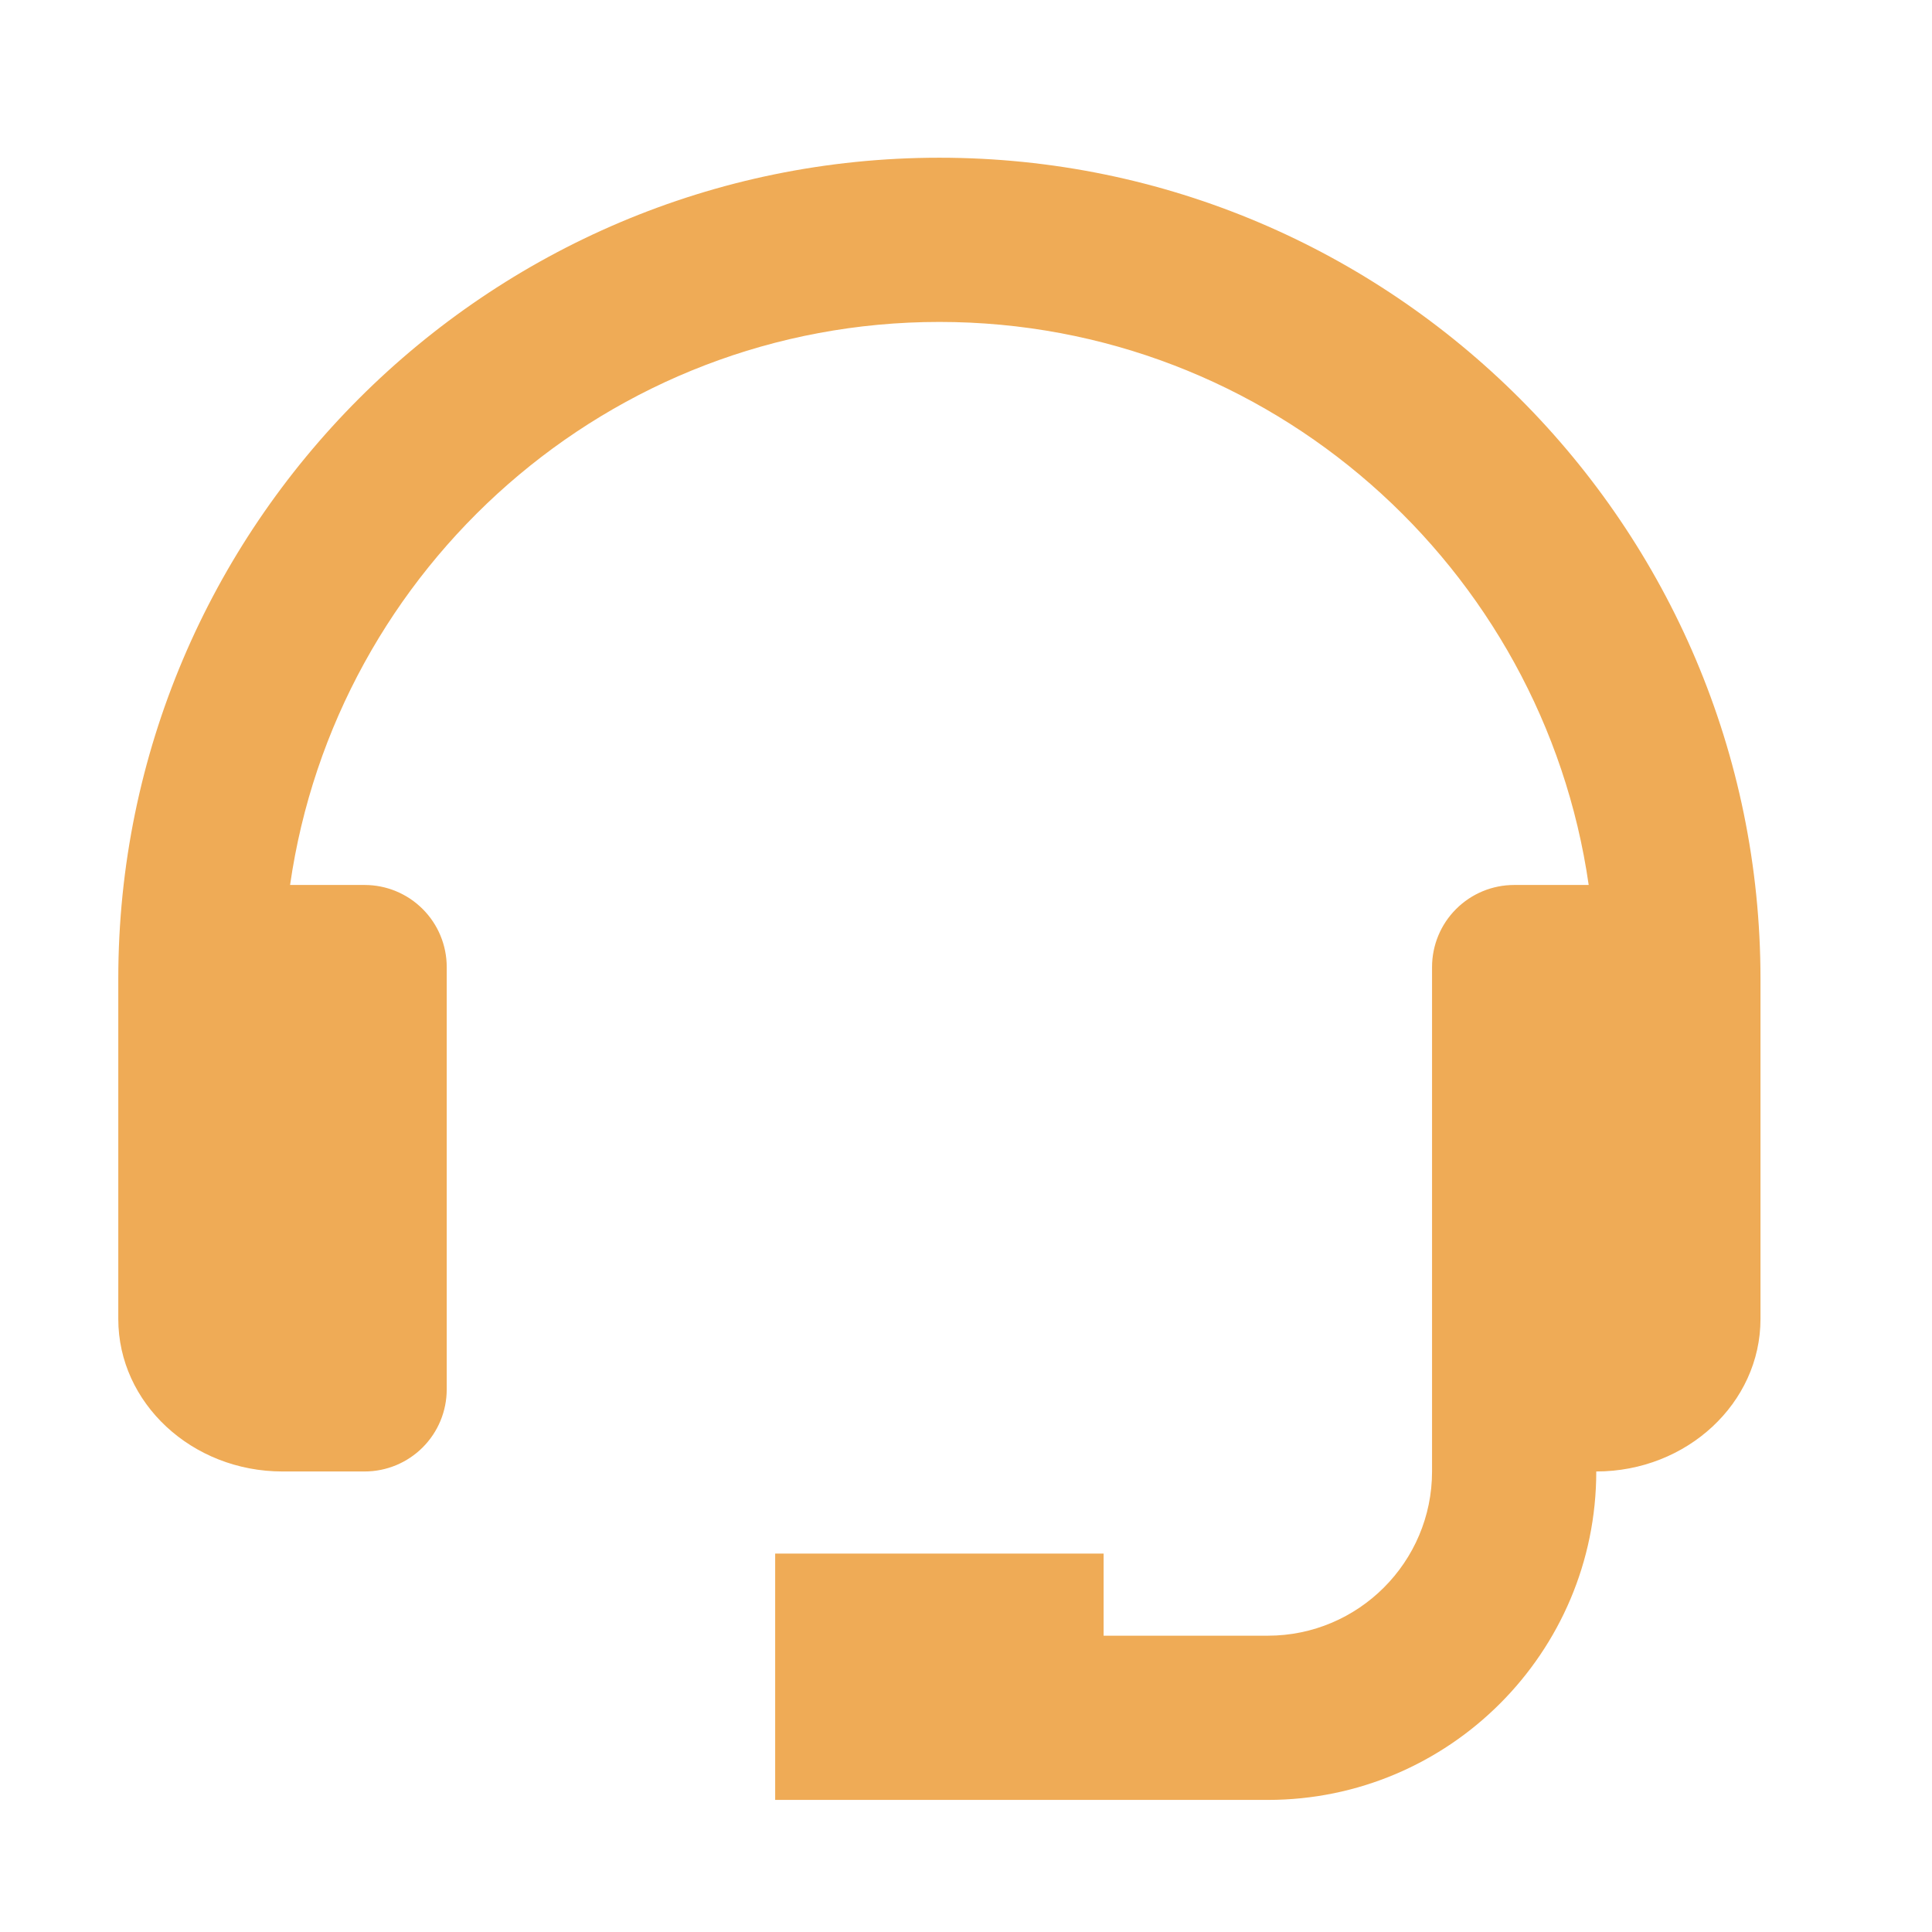
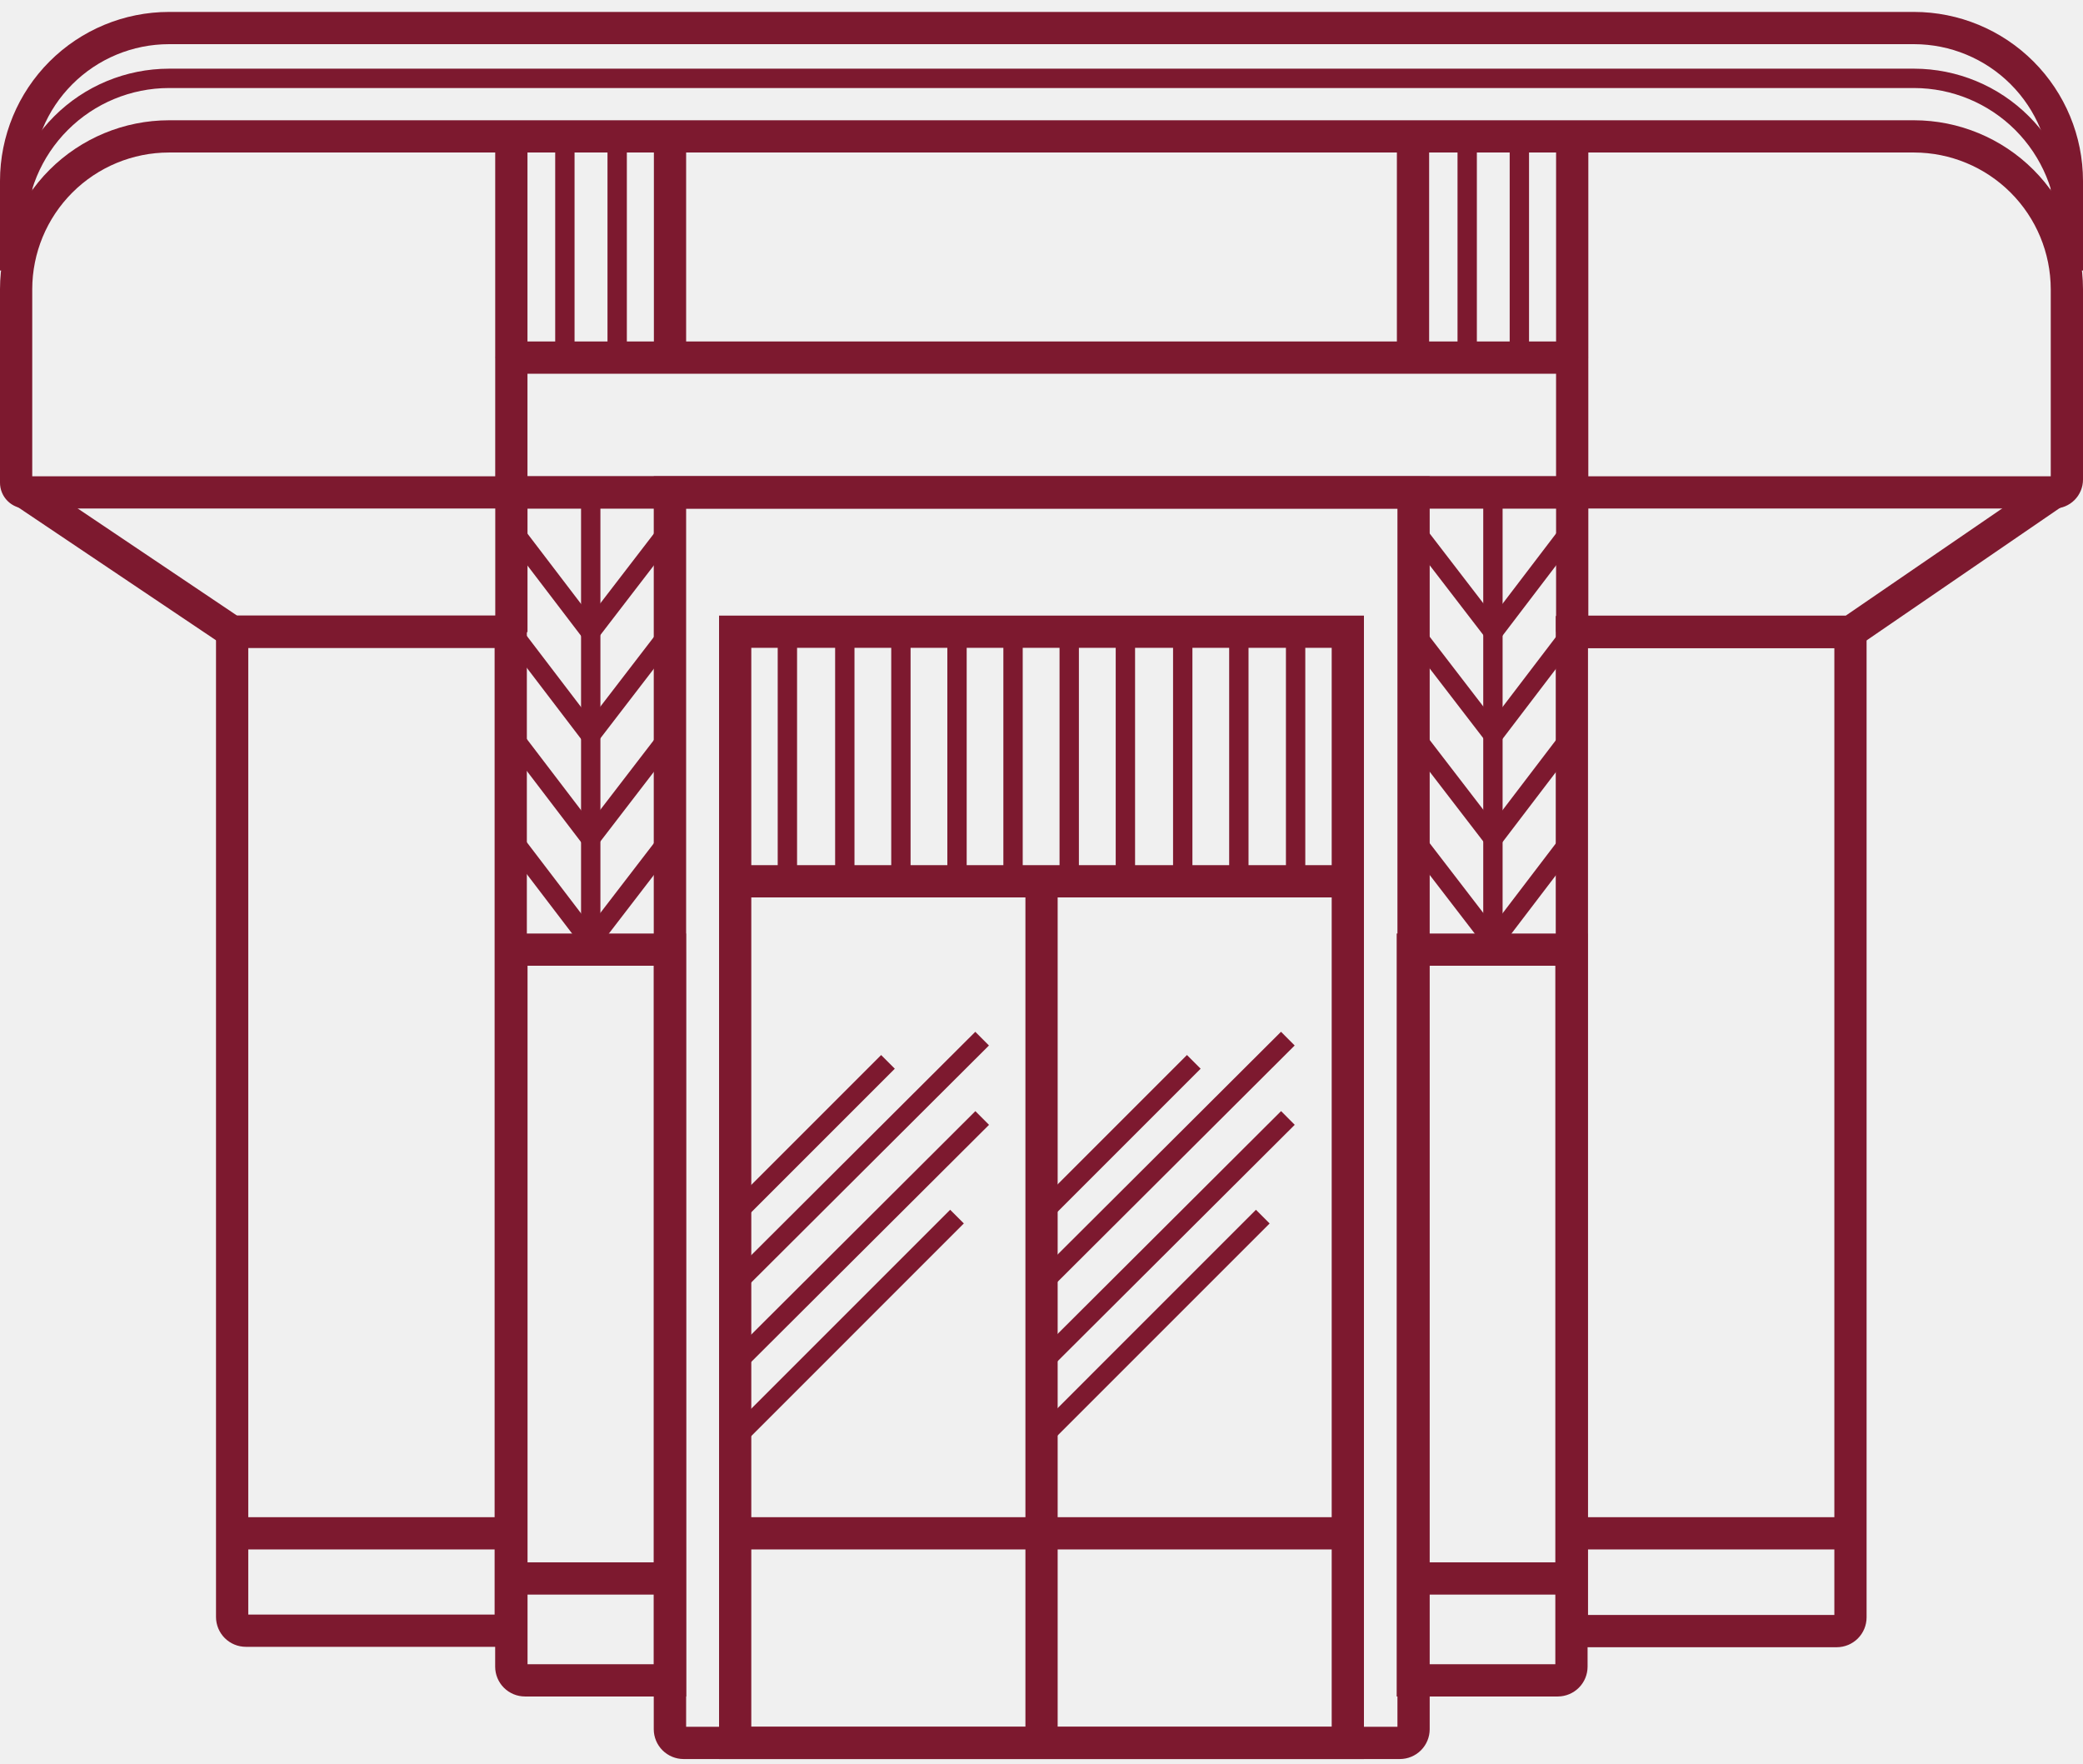
- <svg xmlns="http://www.w3.org/2000/svg" width="49" height="49" viewBox="0 0 49 49" fill="none">
-   <rect width="49" height="49" fill="white" />
-   <path d="M23.825 4C12.342 4 3 13.342 3 24.825V33.453C3 35.585 4.868 37.32 7.165 37.32H9.248C9.8 37.32 10.329 37.101 10.72 36.71C11.111 36.319 11.33 35.79 11.33 35.237V24.527C11.33 23.975 11.111 23.445 10.72 23.055C10.329 22.664 9.8 22.445 9.248 22.445H7.357C8.514 14.385 15.449 8.165 23.825 8.165C32.201 8.165 39.136 14.385 40.293 22.445H38.403C37.85 22.445 37.321 22.664 36.93 23.055C36.539 23.445 36.32 23.975 36.32 24.527V37.32C36.32 39.617 34.452 41.485 32.155 41.485H27.99V39.403H19.66V45.65H32.155C36.749 45.65 40.485 41.914 40.485 37.32C42.782 37.32 44.65 35.585 44.65 33.453V24.825C44.65 13.342 35.308 4 23.825 4Z" fill="#EFAB56" />
+ <svg xmlns="http://www.w3.org/2000/svg" width="124" height="105" viewBox="0 0 124 105" fill="none">
+   <g clip-path="url(#clip0_57_1551)">
+     <path d="M31.363 98.028H14.633C14.163 98.027 13.712 97.84 13.38 97.508C13.048 97.175 12.86 96.725 12.859 96.255V36.643H31.363V98.028ZM14.779 96.109H29.444V38.562H14.779V96.109Z" fill="#7D192F" />
+     <path d="M109.344 98.052H92.613V36.666H111.117V96.278C111.116 96.748 110.929 97.198 110.597 97.531C110.264 97.863 109.814 98.05 109.344 98.052ZM94.533 96.132H109.198V38.585H94.533V96.132Z" fill="#7D192F" />
+     <path d="M122.28 30.27H1.536C1.128 30.27 0.738 30.108 0.45 29.82C0.162 29.532 0 29.141 0 28.734V17.217C0.003 14.55 1.064 11.994 2.949 10.108C4.835 8.223 7.392 7.162 10.058 7.159H113.942C116.608 7.162 119.165 8.223 121.051 10.108C122.936 11.994 123.997 14.55 124 17.217V28.55C123.999 29.006 123.817 29.443 123.495 29.765C123.173 30.087 122.736 30.269 122.28 30.27ZM1.919 28.35H122.08V17.217C122.077 15.06 121.219 12.991 119.693 11.466C118.168 9.94 116.099 9.081 113.942 9.078H10.058C7.9 9.08 5.831 9.939 4.306 11.464C2.78 12.99 1.922 15.059 1.919 17.217V28.35Z" fill="#7D192F" />
+     <path d="M124 16.104H122.08V10.768C122.078 8.61 121.22 6.541 119.694 5.015C118.169 3.489 116.1 2.631 113.942 2.629H10.058C7.9 2.631 5.831 3.489 4.306 5.015C2.78 6.541 1.922 8.61 1.919 10.768V16.104H0V10.768C0.003 8.101 1.064 5.545 2.949 3.659C4.835 1.773 7.392 0.713 10.058 0.71L113.942 0.71C116.608 0.713 119.165 1.773 121.051 3.659C122.936 5.545 123.997 8.101 124 10.768V16.104Z" fill="#7D192F" />
+     <path d="M123.619 19.098H122.467V13.762C122.464 11.503 121.565 9.337 119.968 7.739C118.37 6.142 116.204 5.243 113.945 5.24H10.061C7.801 5.242 5.635 6.14 4.037 7.738C2.439 9.336 1.54 11.502 1.538 13.762V19.098H0.387V13.762C0.39 11.197 1.41 8.738 3.224 6.925C5.037 5.111 7.496 4.091 10.061 4.088H113.945C116.509 4.091 118.968 5.111 120.782 6.925C122.596 8.738 123.616 11.197 123.619 13.762V19.098Z" fill="#7D192F" />
+     <path d="M40.467 57.105H29.871V28.734H40.467V57.105ZM31.023 55.953H39.315V29.886H31.023V55.953Z" fill="#7D192F" />
+     <path d="M94.135 57.105H83.539V28.734H94.135V57.105ZM84.691 55.953H92.983V29.886H84.691V55.953Z" fill="#7D192F" />
+     <path d="M81.195 104.708H42.805V36.643H81.195V104.708ZM44.724 102.789H79.275V38.562H44.724V102.789Z" fill="#7D192F" />
+     <path d="M83.335 104.708H40.692C40.221 104.707 39.771 104.52 39.439 104.188C39.106 103.855 38.919 103.405 38.918 102.935V28.35H85.109V102.935C85.108 103.405 84.921 103.855 84.588 104.188C84.256 104.52 83.805 104.707 83.335 104.708ZM40.845 102.789H83.189V30.27H40.845V102.789Z" fill="#7D192F" />
+     <path d="M40.848 100.984H31.25C30.78 100.983 30.33 100.796 29.997 100.464C29.665 100.131 29.478 99.681 29.477 99.211V55.569H40.84L40.848 100.984ZM31.404 99.065H38.928V57.488H31.404V99.065Z" fill="#7D192F" />
+     <path d="M92.742 100.984H83.144V55.569H94.508V99.211C94.507 99.68 94.321 100.129 93.99 100.461C93.659 100.793 93.211 100.981 92.742 100.984ZM85.064 99.065H92.588V57.488H85.072L85.064 99.065Z" fill="#7D192F" />
+     <path d="M40.467 21.863H29.871V7.543H40.467V21.863ZM31.023 20.711H39.315V8.695H31.023V20.711Z" fill="#7D192F" />
+     <path d="M94.135 21.863H83.539V7.543H94.135V21.863ZM84.691 20.711H92.983V8.695H84.691V20.711Z" fill="#7D192F" />
+     <path d="M93.592 30.27H30.44L29.48 29.31V21.287L30.44 20.327H93.592L94.552 21.287V29.31L93.592 30.27ZM31.4 28.35H92.632V22.246H31.4V28.35Z" fill="#7D192F" />
+     <path d="M110.177 38.562H93.593L92.633 37.602V29.31H94.553V36.643H109.882L121.737 28.519L122.819 30.101L110.719 38.393L110.177 38.562Z" fill="#7D192F" />
+     <path d="M30.442 38.562H13.819L13.282 38.397L0.605 29.878L1.677 28.285L14.111 36.643H29.483V29.31H31.402V37.602L30.442 38.562Z" fill="#7D192F" />
+     <path d="M62.962 52.459H61.043V103.749H62.962V52.459Z" fill="#7D192F" />
+     <path d="M52.453 62.802L43.395 71.861L44.209 72.675L53.267 63.616L52.453 62.802Z" fill="#7D192F" />
+     <path d="M58.059 61.419L43.391 76.041L44.204 76.857L58.872 62.234L58.059 61.419Z" fill="#7D192F" />
+     <path d="M58.063 66.141L43.395 80.763L44.208 81.579L58.876 66.957L58.063 66.141Z" fill="#7D192F" />
+     <path d="M56.563 72.012L43.395 85.18L44.209 85.995L57.377 72.826L56.563 72.012Z" fill="#7D192F" />
+     <path d="M70.659 62.8L61.598 71.862L62.412 72.676L71.473 63.615L70.659 62.8Z" fill="#7D192F" />
+     <path d="M76.258 61.417L61.59 76.04L62.403 76.855L77.071 62.233L76.258 61.417Z" fill="#7D192F" />
+     <path d="M76.262 66.139L61.594 80.762L62.407 81.577L77.075 66.955L76.262 66.139Z" fill="#7D192F" />
+     <path d="M74.766 72.013L61.598 85.182L62.412 85.996L75.581 72.828L74.766 72.013Z" fill="#7D192F" />
+     <path d="M80.237 51.499H43.805V53.419H80.237V51.499Z" fill="#7D192F" />
+     <path d="M80.237 90.312H43.805V92.231H80.237V90.312Z" fill="#7D192F" />
+     <path d="M47.449 37.602H46.297V52.459H47.449V37.602Z" fill="#7D192F" />
+     <path d="M50.867 37.602H49.715V52.459H50.867V37.602Z" fill="#7D192F" />
+     <path d="M54.206 37.602H53.055V52.459H54.206V37.602Z" fill="#7D192F" />
+     <path d="M57.546 37.602H56.395V52.459H57.546V37.602Z" fill="#7D192F" />
+     <path d="M31.4 8.119H29.48V21.287H31.4V8.119Z" fill="#7D192F" />
+     <path d="M34.203 8.119H33.051V21.287H34.203V8.119Z" fill="#7D192F" />
+     <path d="M37.316 8.119H36.164V21.287H37.316V8.119Z" fill="#7D192F" />
+     <path d="M40.845 8.119H38.926V21.287H40.845V8.119Z" fill="#7D192F" />
+     <path d="M85.076 8.119H83.156V21.287H85.076V8.119Z" fill="#7D192F" />
+     <path d="M87.917 8.119H86.766V21.287H87.917V8.119Z" fill="#7D192F" />
+     <path d="M91.023 8.119H89.871V21.287H91.023V8.119Z" fill="#7D192F" />
+     <path d="M94.553 8.119H92.633V21.287H94.553V8.119Z" fill="#7D192F" />
+     <path d="M60.882 37.602H59.73V52.459H60.882V37.602Z" fill="#7D192F" />
+     <path d="M64.226 37.602H63.074V52.459H64.226V37.602Z" fill="#7D192F" />
+     <path d="M67.57 37.602H66.418V52.459H67.57V37.602Z" fill="#7D192F" />
+     <path d="M70.984 37.602H69.832V52.459H70.984V37.602Z" fill="#7D192F" />
+     <path d="M74.324 37.602H73.172V52.459H74.324V37.602Z" fill="#7D192F" />
+     <path d="M77.703 37.602H76.551V52.459H77.703V37.602Z" fill="#7D192F" />
+     <path d="M35.742 29.272H34.59V56.529H35.742V29.272Z" fill="#7D192F" />
+     <path d="M30.9 31.11L29.984 31.808L34.668 37.95L35.584 37.252L30.9 31.11Z" fill="#7D192F" />
+     <path d="M30.9 37.249L29.984 37.947L34.668 44.089L35.584 43.391L30.9 37.249Z" fill="#7D192F" />
+     <path d="M30.904 43.392L29.988 44.091L34.672 50.233L35.588 49.534L30.904 43.392Z" fill="#7D192F" />
+     <path d="M30.904 49.536L29.988 50.234L34.672 56.376L35.588 55.678L30.904 49.536Z" fill="#7D192F" />
+     <path d="M39.431 31.106L34.711 37.248L35.624 37.95L40.345 31.807L39.431 31.106Z" fill="#7D192F" />
+     <path d="M39.435 37.252L34.715 43.395L35.628 44.096L40.349 37.953L39.435 37.252Z" fill="#7D192F" />
+     <path d="M39.431 43.394L34.711 49.537L35.624 50.238L40.345 44.096L39.431 43.394Z" fill="#7D192F" />
+     <path d="M39.431 49.536L34.711 55.679L35.624 56.38L40.345 50.238L39.431 49.536Z" fill="#7D192F" />
+     <path d="M89.449 29.272H88.297V56.529H89.449V29.272Z" fill="#7D192F" />
+     <path d="M84.612 31.112L83.699 31.814L88.421 37.956L89.334 37.254L84.612 31.112Z" fill="#7D192F" />
+     <path d="M84.612 37.256L83.699 37.958L88.421 44.1L89.334 43.398L84.612 37.256Z" fill="#7D192F" />
+     <path d="M84.608 43.397L83.695 44.099L88.417 50.241L89.33 49.539L84.608 43.397Z" fill="#7D192F" />
+     <path d="M84.608 49.541L83.695 50.243L88.417 56.385L89.33 55.683L84.608 49.541Z" fill="#7D192F" />
+     <path d="M93.131 31.103L88.449 37.247L89.365 37.945L94.047 31.801L93.131 31.103Z" fill="#7D192F" />
+     <path d="M93.131 37.249L88.449 43.392L89.365 44.09L94.047 37.947L93.131 37.249Z" fill="#7D192F" />
+     <path d="M93.131 43.39L88.449 49.534L89.365 50.232L94.047 44.088L93.131 43.39Z" fill="#7D192F" />
+     <path d="M93.131 49.532L88.449 55.675L89.365 56.373L94.047 50.23L93.131 49.532Z" fill="#7D192F" />
+     <path d="M39.885 92.999H30.441V94.919H39.885V92.999Z" fill="#7D192F" />
+     <path d="M93.635 92.999H84.191V94.919H93.635V92.999Z" fill="#7D192F" />
+     <path d="M30.443 90.312H13.82V92.231H30.443V90.312Z" fill="#7D192F" />
+     <path d="M110.178 90.312H93.594V92.231H110.178V90.312Z" fill="#7D192F" />
+   </g>
+   <defs>
+     <clipPath id="clip0_57_1551">
+       <rect width="124" height="103.999" fill="white" transform="translate(0 0.709717)" />
+     </clipPath>
+   </defs>
</svg>
